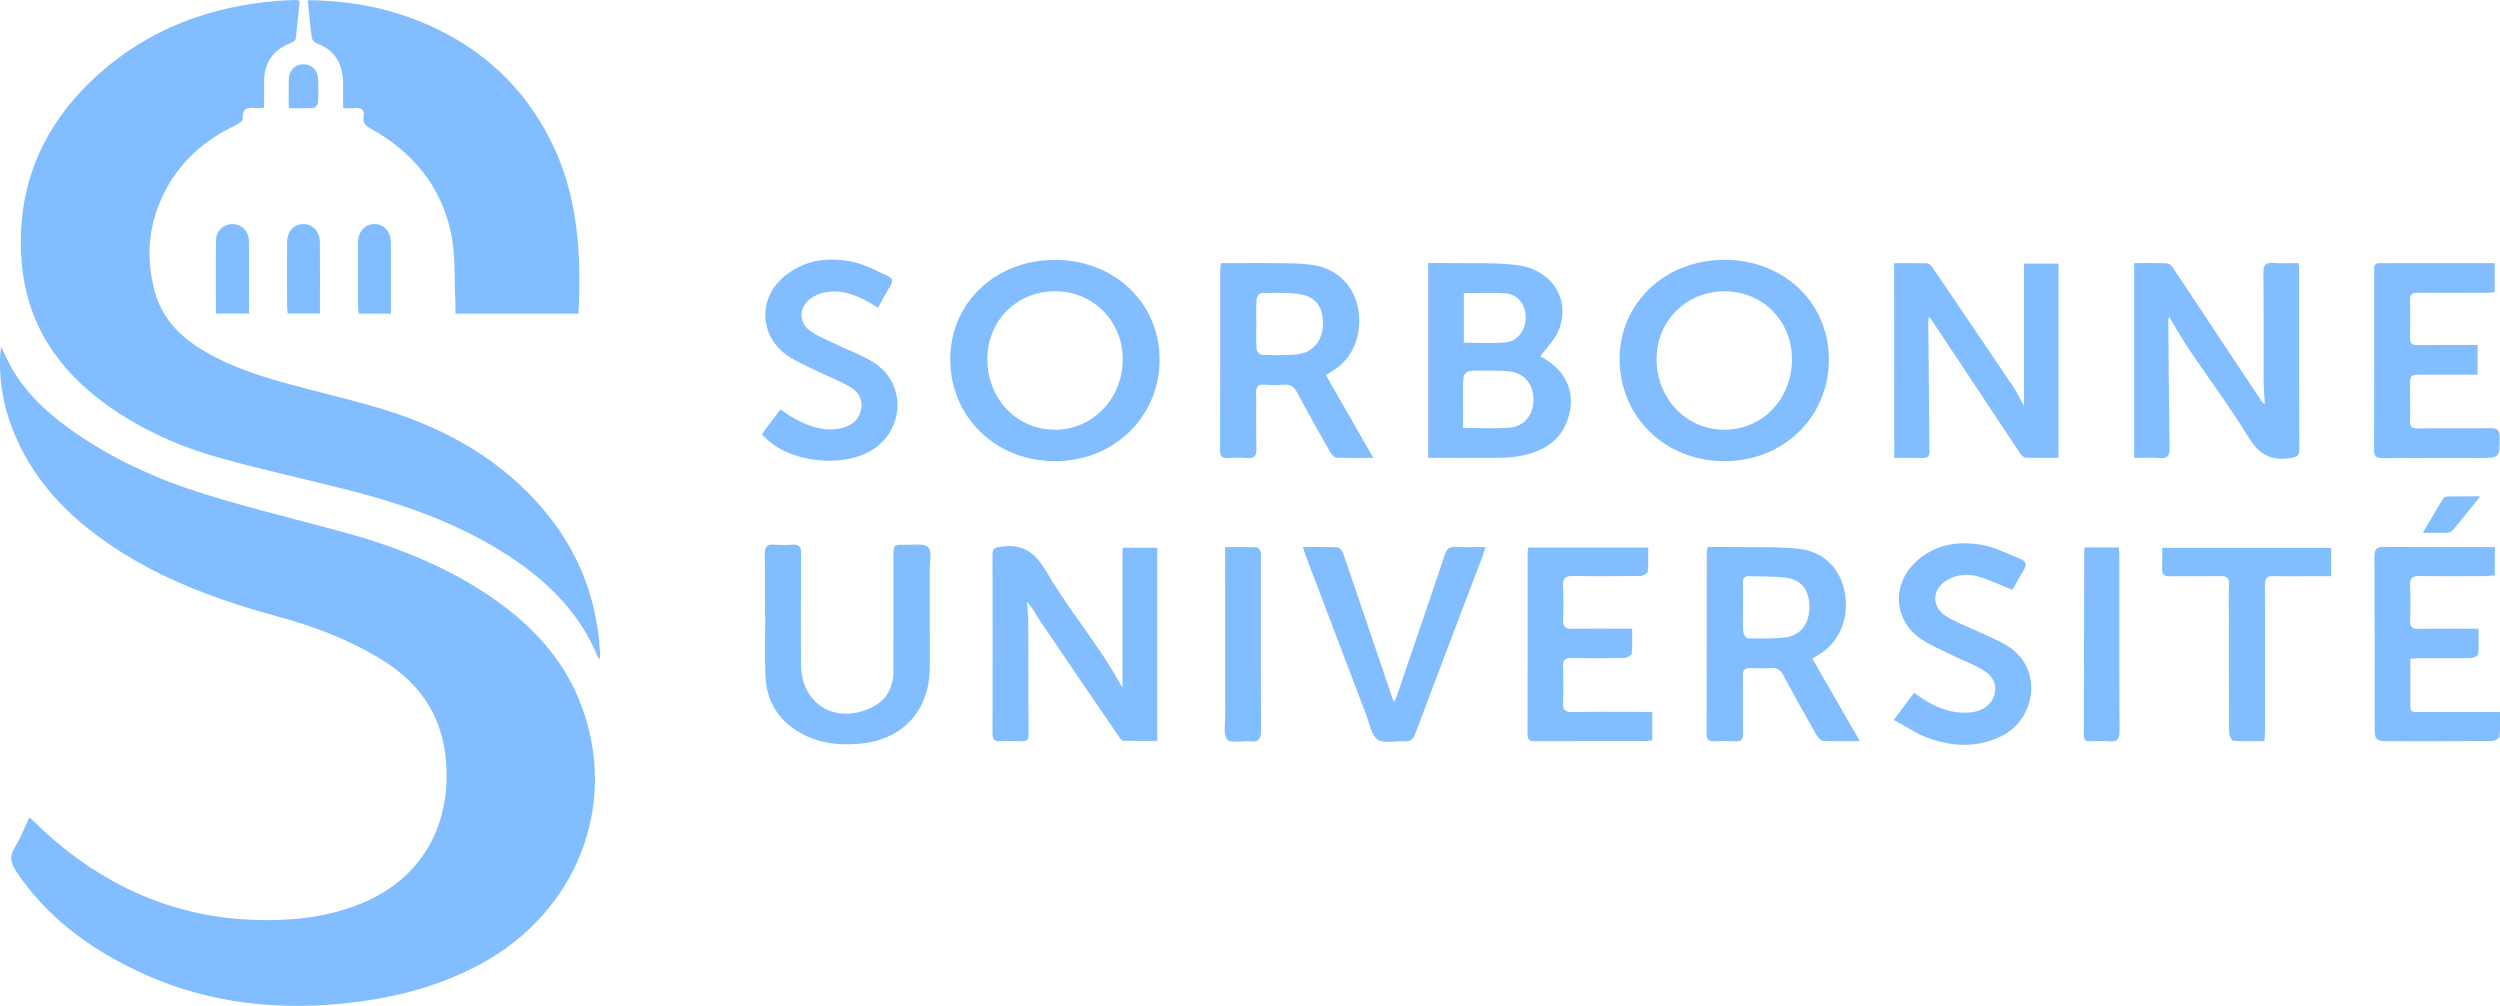
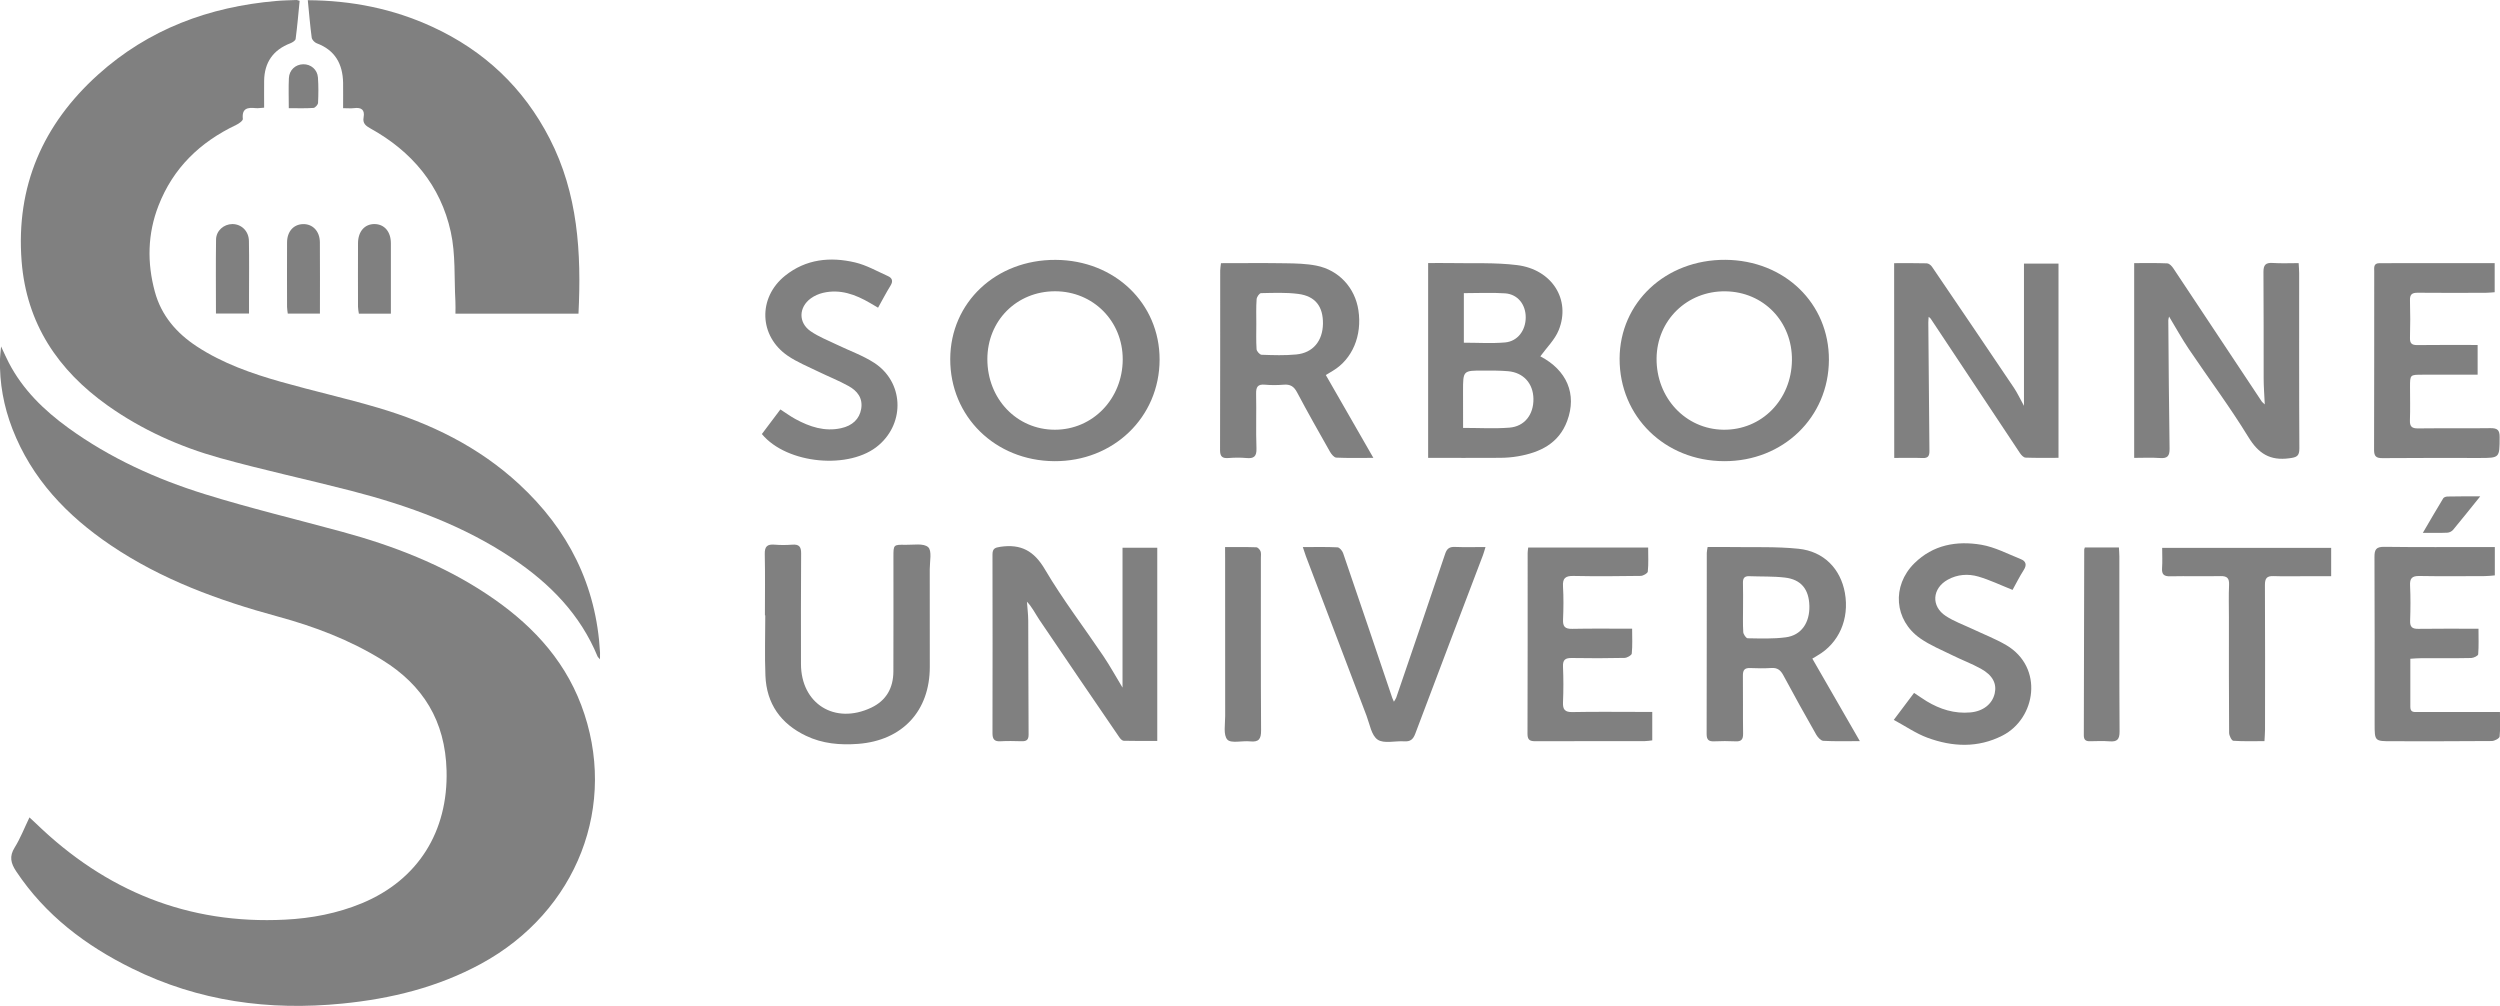
- <svg xmlns="http://www.w3.org/2000/svg" version="1.1" class="logo" x="0px" y="0px" viewBox="0 0 492.93 198.34" style="enable-background:new 0 0 492.93 198.34;" fill="#82beff" xml:space="preserve">
+ <svg xmlns="http://www.w3.org/2000/svg" version="1.1" class="logo" x="0px" y="0px" viewBox="0 0 492.93 198.34" style="enable-background:new 0 0 492.93 198.34;" fill="grey" xml:space="preserve">
  <g>
-     <path fill="#82beff" d="M5.81,161.17c0.56,0.52,0.97,0.89,1.36,1.27c13.68,13.21,29.9,19.86,49.03,18.89c5.22-0.26,10.31-1.23,15.17-3.24       c11.09-4.61,17-14.17,16.68-26.18c-0.26-9.72-4.6-16.81-12.73-21.81c-6.39-3.94-13.32-6.57-20.52-8.53       c-11.65-3.17-22.91-7.26-32.99-14.08c-8.61-5.82-15.55-13.08-19.37-22.95c-1.71-4.43-2.56-9.02-2.44-13.78       c0.02-0.66,0.11-1.32,0.21-2.45c0.63,1.34,1.04,2.28,1.51,3.18c2.77,5.35,6.96,9.41,11.76,12.89c8.19,5.93,17.31,10.07,26.89,13.05       c8.95,2.78,18.09,4.97,27.14,7.44c10.03,2.73,19.65,6.44,28.36,12.2c8.34,5.51,15.12,12.41,18.73,21.95       c7.41,19.61-0.77,40.7-19.75,51.01c-8.54,4.64-17.76,6.9-27.36,7.85c-14.44,1.44-28.34-0.45-41.44-6.92       c-9.17-4.52-17.11-10.52-22.86-19.16c-1.07-1.61-1.39-2.94-0.3-4.69C4,165.33,4.77,163.33,5.81,161.17z" />
-     <path fill="#82beff" d="M118.3,130c-0.27-0.32-0.41-0.42-0.47-0.55c-3.4-8.27-9.36-14.35-16.64-19.25c-9.78-6.58-20.68-10.52-31.99-13.44       c-8.6-2.22-17.29-4.08-25.85-6.46c-7.89-2.2-15.34-5.54-22.08-10.31C11.41,73,5.22,63.78,4.26,51.49       C3.12,36.73,8.46,24.52,19.32,14.73c9.96-8.97,21.9-13.4,35.15-14.54c1.34-0.12,2.68-0.13,4.02-0.19c0.1,0,0.21,0.06,0.59,0.17       c-0.24,2.47-0.46,5-0.79,7.51c-0.04,0.33-0.63,0.69-1.03,0.85c-3.38,1.29-5.14,3.76-5.18,7.43c-0.02,1.72,0,3.44,0,5.27       c-0.68,0.04-1.18,0.14-1.66,0.09c-1.59-0.16-2.76,0.01-2.54,2.12c0.04,0.36-0.79,0.95-1.33,1.2c-7.11,3.38-12.42,8.49-15.3,15.91       c-2.16,5.55-2.27,11.25-0.72,16.96c1.27,4.7,4.26,8.16,8.28,10.8c5.11,3.35,10.81,5.34,16.63,6.99c6.34,1.8,12.78,3.23,19.1,5.1       c10.3,3.04,19.81,7.67,27.78,15.03c9.71,8.96,15.27,19.96,15.99,33.26C118.32,129.05,118.3,129.41,118.3,130z" />
-     <path fill="#82beff" d="M114.06,61.85c-8.05,0-16.02,0-24.26,0c0-0.84,0.04-1.66-0.01-2.47c-0.25-4.56,0.06-9.25-0.91-13.66       c-2.01-9.16-7.67-15.87-15.85-20.4c-0.94-0.52-1.55-1.02-1.34-2.16c0.28-1.52-0.43-2.02-1.87-1.84c-0.64,0.08-1.31,0.01-2.17,0.01       c0-1.8,0.02-3.41,0-5.01c-0.07-3.7-1.58-6.44-5.21-7.79c-0.42-0.16-0.92-0.69-0.98-1.11c-0.32-2.38-0.51-4.77-0.77-7.38       c8.64,0.05,16.82,1.68,24.58,5.26c10.2,4.7,17.95,11.99,23.1,22.01C113.97,38.18,114.65,49.85,114.06,61.85z" />
-     <path fill="#82beff" d="M373.47,51.89c2.2,0,4.31-0.03,6.42,0.03c0.36,0.01,0.83,0.35,1.04,0.67c5.41,7.94,10.79,15.9,16.16,23.87       c0.67,1,1.18,2.11,1.98,3.56c0-9.63,0-18.78,0-28.04c2.27,0,4.48,0,6.81,0c0,12.72,0,25.37,0,38.29c-2.21,0-4.36,0.04-6.51-0.04       c-0.38-0.02-0.84-0.51-1.09-0.89c-5.88-8.83-11.73-17.67-17.6-26.51c-0.06-0.09-0.16-0.14-0.4-0.36c-0.03,0.46-0.07,0.79-0.07,1.13       c0.07,8.44,0.13,16.87,0.22,25.31c0.01,0.96-0.25,1.44-1.32,1.4c-1.83-0.07-3.67-0.02-5.62-0.02       C373.47,77.48,373.47,64.82,373.47,51.89z" />
-     <path fill="#82beff" d="M446.55,79.74c-0.09-1.96-0.22-3.55-0.22-5.14c-0.02-6.99,0.02-13.97-0.04-20.96c-0.01-1.39,0.42-1.88,1.82-1.79       c1.66,0.11,3.32,0.03,5.12,0.03c0.04,0.77,0.1,1.37,0.1,1.97c0.01,11.51-0.03,23.03,0.04,34.54c0.01,1.59-0.55,1.78-1.99,1.97       c-3.78,0.51-6.06-0.91-8.06-4.18c-3.64-5.95-7.84-11.56-11.74-17.35c-1.36-2.02-2.54-4.16-3.9-6.42c-0.07,0.34-0.15,0.53-0.15,0.72       c0.07,8.44,0.12,16.87,0.25,25.31c0.02,1.48-0.42,1.98-1.9,1.87c-1.65-0.12-3.32-0.03-5.08-0.03c0-12.87,0-25.52,0-38.4       c2.22,0,4.38-0.05,6.53,0.05c0.42,0.02,0.92,0.56,1.2,0.99c5.82,8.74,11.62,17.49,17.42,26.24C446,79.25,446.1,79.32,446.55,79.74z       " />
-     <path fill="#82beff" d="M221.33,135.58c0-4.74,0-9.3,0-13.87c0-4.52,0-9.04,0-13.71c2.33,0,4.53,0,6.85,0c0,12.61,0,25.21,0,38.09       c-2.21,0-4.41,0.03-6.62-0.03c-0.3-0.01-0.66-0.39-0.86-0.69c-5.27-7.7-10.53-15.41-15.75-23.14c-0.79-1.17-1.4-2.47-2.47-3.6       c0.09,1.24,0.25,2.49,0.26,3.73c0.04,7.49,0.02,14.98,0.07,22.47c0.01,1.07-0.43,1.35-1.4,1.32c-1.4-0.04-2.8-0.07-4.19,0.01       c-1.2,0.06-1.53-0.47-1.53-1.59c0.02-11.74,0.03-23.48,0-35.22c0-1.18,0.47-1.38,1.57-1.54c4.02-0.58,6.6,0.77,8.76,4.44       c3.48,5.91,7.68,11.39,11.52,17.09C218.87,131.32,220.02,133.41,221.33,135.58z" />
-     <path fill="#82beff" d="M360.61,70.97c-0.05,11.32-9.03,20-20.65,19.96c-11.7-0.03-20.65-8.8-20.62-20.2c0.03-11.1,9.09-19.57,20.86-19.5       C351.86,51.31,360.66,59.82,360.61,70.97z M353.32,71.05c0.1-7.62-5.59-13.52-13.13-13.61c-7.55-0.09-13.49,5.71-13.56,13.22       c-0.07,7.79,5.72,13.97,13.17,14.07C347.32,84.83,353.22,78.86,353.32,71.05z" />
-     <path fill="#82beff" d="M187.36,70.79c0.03-11.16,9.02-19.61,20.78-19.55c11.65,0.06,20.52,8.57,20.5,19.67c-0.02,11.36-9.11,20.11-20.79,20.02       C196.21,90.84,187.33,82.12,187.36,70.79z M194.68,70.82c0,7.83,5.8,13.9,13.29,13.91c7.48,0.01,13.37-6.08,13.4-13.85       c0.02-7.55-5.81-13.44-13.34-13.45C200.46,57.43,194.68,63.23,194.68,70.82z" />
-     <path fill="#82beff" d="M303.71,70.26c5.21,2.72,7.27,7.43,5.29,12.75c-1.66,4.45-5.36,6.21-9.7,6.96c-1.15,0.2-2.33,0.29-3.5,0.3       c-4.69,0.03-9.37,0.01-14.21,0.01c0-12.81,0-25.5,0-38.41c1.45,0,2.88-0.03,4.32,0c4.41,0.09,8.86-0.14,13.21,0.4       c6.9,0.85,10.65,6.83,8.21,12.83C306.57,66.98,304.98,68.51,303.71,70.26z M288.48,84.37c3.24,0,6.2,0.18,9.13-0.05       c3-0.23,4.79-2.59,4.74-5.68c-0.04-3.04-1.97-5.19-5.01-5.45c-1.61-0.14-3.23-0.12-4.85-0.12c-4.02-0.02-4.02-0.01-4.02,4.06       C288.48,79.51,288.48,81.89,288.48,84.37z M288.63,57.8c0,3.29,0,6.49,0,9.77c2.8,0,5.48,0.18,8.13-0.05       c2.48-0.22,4.07-2.38,4.07-4.95c0-2.53-1.57-4.55-4.05-4.73C294.12,57.66,291.45,57.8,288.63,57.8z" />
-     <path fill="#82beff" d="M261.41,73.94c3.1,5.4,6.15,10.7,9.38,16.34c-2.67,0-5,0.06-7.31-0.05c-0.44-0.02-0.96-0.67-1.24-1.15       c-2.2-3.89-4.41-7.78-6.5-11.73c-0.62-1.17-1.35-1.61-2.63-1.5c-1.22,0.1-2.47,0.11-3.69,0c-1.46-0.14-1.78,0.48-1.75,1.82       c0.08,3.58-0.06,7.16,0.07,10.73c0.06,1.62-0.52,2.05-2,1.91c-1.16-0.11-2.35-0.09-3.52,0c-1.21,0.09-1.67-0.28-1.66-1.58       c0.04-11.8,0.02-23.59,0.03-35.39c0-0.43,0.09-0.87,0.15-1.45c4.32,0,8.56-0.05,12.79,0.02c2.01,0.03,4.05,0.08,6,0.46       c4.46,0.88,7.64,4.36,8.31,8.8c0.76,5.01-1.19,9.63-5.04,11.94C262.34,73.4,261.87,73.67,261.41,73.94z M247.71,63.85       c0,1.67-0.06,3.35,0.05,5.01c0.03,0.4,0.63,1.08,0.99,1.09c2.28,0.08,4.58,0.16,6.85-0.06c3.29-0.32,5.2-2.67,5.25-6.06       c0.04-3.4-1.49-5.44-4.88-5.88c-2.41-0.31-4.89-0.2-7.34-0.15c-0.31,0.01-0.84,0.76-0.86,1.2       C247.65,60.61,247.71,62.23,247.71,63.85z" />
-     <path fill="#82beff" d="M366.71,146.13c-2.66,0-4.94,0.07-7.21-0.06c-0.49-0.03-1.08-0.69-1.38-1.2c-2.21-3.89-4.39-7.79-6.5-11.73       c-0.54-1.01-1.17-1.51-2.35-1.43c-1.39,0.09-2.8,0.07-4.19,0.01c-1.1-0.04-1.44,0.41-1.43,1.49c0.05,3.8-0.02,7.6,0.04,11.41       c0.02,1.16-0.33,1.62-1.51,1.55c-1.39-0.07-2.8-0.06-4.19,0c-1.04,0.04-1.49-0.27-1.49-1.42c0.03-11.91,0.02-23.82,0.03-35.73       c0-0.32,0.09-0.64,0.16-1.16c1.54,0,3.04-0.02,4.53,0c4.47,0.08,8.96-0.12,13.39,0.34c5,0.51,8.3,3.96,9.15,8.69       c0.92,5.16-1.17,9.93-5.42,12.37c-0.33,0.19-0.65,0.39-1,0.6C360.42,135.2,363.45,140.46,366.71,146.13z M343.68,119.6       c0,1.68-0.06,3.36,0.04,5.03c0.03,0.44,0.56,1.21,0.87,1.22c2.51,0.04,5.04,0.14,7.52-0.19c3.05-0.4,4.73-2.86,4.65-6.19       c-0.08-3.28-1.63-5.22-4.83-5.59c-2.32-0.27-4.68-0.18-7.02-0.27c-0.95-0.04-1.27,0.39-1.25,1.31       C343.71,116.47,343.68,118.03,343.68,119.6z" />
-     <path fill="#82beff" d="M150.82,121.33c0-4.02,0.06-8.05-0.03-12.07c-0.04-1.51,0.49-1.99,1.93-1.87c1.17,0.1,2.35,0.09,3.52,0       c1.31-0.09,1.73,0.4,1.72,1.72c-0.06,7.26-0.03,14.53-0.03,21.79c0,7.87,6.67,12.04,13.86,8.63c2.99-1.42,4.35-3.92,4.36-7.15       c0.03-7.54,0.01-15.09,0.01-22.63c0-2.34,0-2.38,2.39-2.33c1.54,0.03,3.57-0.35,4.46,0.47c0.78,0.71,0.31,2.83,0.31,4.32       c0.02,6.43,0.01,12.85,0.01,19.28c0,8.7-5.4,14.51-14.12,15.18c-3.56,0.27-7.05-0.03-10.31-1.6c-4.97-2.38-7.76-6.32-7.98-11.84       c-0.16-3.96-0.03-7.93-0.03-11.9C150.86,121.33,150.84,121.33,150.82,121.33z" />
-     <path fill="#82beff" d="M491.88,51.88c0,1.98,0,3.75,0,5.74c-0.58,0.04-1.17,0.11-1.75,0.11c-4.47,0.01-8.94,0.04-13.41-0.01       c-1.15-0.01-1.58,0.33-1.54,1.52c0.07,2.46,0.07,4.92,0,7.38c-0.03,1.12,0.39,1.43,1.46,1.42c3.91-0.05,7.82-0.02,11.88-0.02       c0,1.94,0,3.79,0,5.86c-3.65,0-7.26,0-10.88,0c-2.45,0-2.45,0-2.45,2.42c0,2.18,0.06,4.36-0.02,6.54       c-0.05,1.24,0.36,1.65,1.61,1.63c4.75-0.06,9.5,0.02,14.25-0.05c1.37-0.02,1.84,0.36,1.83,1.77c-0.02,4.11,0.04,4.11-4,4.11       c-6.37,0-12.74-0.03-19.11,0.03c-1.24,0.01-1.65-0.36-1.65-1.61c0.04-11.74,0.02-23.47,0.03-35.21c0-0.74-0.19-1.63,1.08-1.62       C476.7,51.89,484.19,51.88,491.88,51.88z" />
-     <path fill="#82beff" d="M301.32,107.96c7.88,0,15.66,0,23.65,0c0,1.65,0.09,3.21-0.07,4.74c-0.03,0.34-0.91,0.84-1.4,0.85       c-4.41,0.07-8.83,0.1-13.24,0.01c-1.6-0.03-2.18,0.43-2.08,2.07c0.13,2.17,0.1,4.36,0.01,6.53c-0.06,1.37,0.37,1.86,1.79,1.83       c3.85-0.08,7.7-0.03,11.83-0.03c0,1.71,0.09,3.32-0.07,4.9c-0.03,0.34-0.92,0.85-1.42,0.86c-3.46,0.08-6.93,0.08-10.39,0.02       c-1.26-0.02-1.81,0.32-1.75,1.69c0.1,2.34,0.1,4.7,0,7.04c-0.06,1.45,0.38,1.96,1.88,1.93c4.52-0.09,9.05-0.03,13.58-0.03       c0.67,0,1.33,0,2.14,0c0,1.88,0,3.64,0,5.61c-0.46,0.05-0.99,0.15-1.51,0.15c-7.15,0.01-14.3-0.01-21.46,0.02       c-1.04,0-1.63-0.14-1.63-1.43c0.04-11.9,0.03-23.8,0.03-35.7C301.21,108.7,301.27,108.38,301.32,107.96z" />
-     <path fill="#82beff" d="M491.91,107.86c0,1.96,0,3.67,0,5.59c-0.65,0.05-1.29,0.14-1.94,0.14c-4.3,0.01-8.61,0.06-12.91-0.02       c-1.5-0.03-1.94,0.47-1.86,1.92c0.11,2.29,0.09,4.58,0.01,6.87c-0.05,1.25,0.38,1.65,1.63,1.63c3.85-0.06,7.71-0.02,11.85-0.02       c0,1.75,0.07,3.4-0.06,5.04c-0.02,0.29-0.89,0.72-1.37,0.73c-3.3,0.07-6.6,0.03-9.89,0.04c-0.66,0-1.31,0.06-2.12,0.11       c0,3.28,0,6.4,0,9.52c0,1.16,0.87,0.97,1.56,0.97c4.7,0.01,9.39,0.01,14.09,0.01c0.6,0,1.2,0,2.02,0c0,1.75,0.1,3.31-0.07,4.84       c-0.04,0.36-1,0.88-1.55,0.88c-6.54,0.06-13.08,0.04-19.62,0.04c-3.47,0-3.47,0-3.47-3.45c0-10.96,0.02-21.91-0.03-32.87       c-0.01-1.46,0.31-2.03,1.93-2.01c6.71,0.09,13.42,0.04,20.12,0.04C490.71,107.86,491.21,107.86,491.91,107.86z" />
-     <path fill="#82beff" d="M396.82,116.31c-2.41-0.96-4.52-1.98-6.75-2.63c-2.01-0.58-4.12-0.44-6.03,0.62c-3.08,1.71-3.33,5.24-0.38,7.16       c1.62,1.06,3.49,1.73,5.26,2.56c2.22,1.05,4.53,1.94,6.64,3.17c7.49,4.41,5.85,14.49-0.72,17.84c-4.85,2.48-9.86,2.25-14.8,0.43       c-2.25-0.83-4.29-2.25-6.64-3.52c1.51-2.01,2.73-3.64,4-5.32c0.91,0.6,1.68,1.15,2.48,1.64c2.65,1.6,5.48,2.49,8.62,2.21       c2.51-0.22,4.32-1.64,4.8-3.74c0.44-1.92-0.38-3.58-2.71-4.87c-1.8-1-3.75-1.72-5.6-2.64c-2.15-1.06-4.41-1.98-6.36-3.34       c-5.17-3.6-5.66-10.37-1.18-14.81c3.7-3.66,8.36-4.48,13.21-3.66c2.68,0.46,5.22,1.81,7.79,2.84c1,0.4,1.23,1.12,0.58,2.13       C398.19,113.7,397.49,115.1,396.82,116.31z" />
-     <path fill="#82beff" d="M150.22,85.58c1.18-1.56,2.38-3.16,3.65-4.85c1.03,0.66,1.96,1.35,2.97,1.9c2.8,1.52,5.74,2.51,8.99,1.8       c2.26-0.49,3.63-1.83,3.97-3.79c0.37-2.16-0.78-3.58-2.48-4.52c-1.94-1.08-4.03-1.9-6.04-2.88c-2-0.98-4.1-1.83-5.93-3.07       c-5.71-3.88-5.96-11.47-0.55-15.81c4.11-3.29,8.9-3.77,13.82-2.61c2.23,0.53,4.32,1.73,6.44,2.68c0.84,0.37,1.09,0.98,0.53,1.88       c-0.85,1.37-1.59,2.81-2.46,4.36c-0.58-0.34-1.09-0.65-1.6-0.94c-2.87-1.67-5.87-2.78-9.25-1.99c-0.85,0.2-1.71,0.58-2.41,1.09       c-2.4,1.75-2.49,4.78-0.05,6.47c1.58,1.1,3.44,1.81,5.19,2.66c2.45,1.19,5.09,2.11,7.36,3.58c5.77,3.75,6.13,11.71,0.92,16.21       C167.65,92.68,155.16,91.55,150.22,85.58z" />
-     <path fill="#82beff" d="M256.88,107.87c2.41,0,4.63-0.06,6.84,0.05c0.4,0.02,0.95,0.68,1.11,1.16c3.26,9.5,6.47,19.02,9.69,28.54       c0.07,0.2,0.17,0.39,0.32,0.74c0.2-0.35,0.37-0.57,0.46-0.81c3.23-9.45,6.47-18.9,9.65-28.37c0.35-1.03,0.86-1.38,1.92-1.34       c1.94,0.08,3.9,0.02,6.03,0.02c-0.2,0.64-0.32,1.12-0.49,1.57c-4.46,11.74-8.94,23.48-13.36,35.24c-0.43,1.14-0.99,1.58-2.18,1.5       c-1.78-0.12-3.98,0.51-5.23-0.33c-1.24-0.83-1.57-3.06-2.2-4.72c-4-10.48-7.98-20.98-11.96-31.47       C257.29,109.13,257.13,108.61,256.88,107.87z" />
-     <path fill="#82beff" d="M446.49,146.13c-2.14,0-4.15,0.07-6.14-0.07c-0.33-0.02-0.83-1.02-0.83-1.56c-0.06-7.6-0.04-15.2-0.04-22.8       c0-2.12-0.07-4.25,0.03-6.37c0.06-1.32-0.38-1.77-1.7-1.74c-3.3,0.07-6.6-0.03-9.89,0.04c-1.25,0.03-1.71-0.37-1.62-1.63       c0.09-1.27,0.02-2.56,0.02-3.98c11.15,0,22.18,0,33.32,0c0,1.78,0,3.53,0,5.59c-1.69,0-3.34,0-4.99,0c-2.12,0-4.25,0.06-6.37-0.02       c-1.32-0.05-1.7,0.44-1.7,1.74c0.05,9.5,0.03,19,0.02,28.51C446.6,144.53,446.53,145.24,446.49,146.13z" />
-     <path fill="#82beff" d="M411.07,107.95c2.21,0,4.37,0,6.72,0c0.03,0.6,0.09,1.19,0.09,1.78c0.01,11.5-0.03,23,0.04,34.5       c0.01,1.58-0.49,2.06-1.98,1.94c-1.28-0.1-2.57-0.04-3.85-0.02c-0.82,0.02-1.22-0.26-1.22-1.15c0.04-12.22,0.06-24.45,0.08-36.67       C410.96,108.27,410.99,108.22,411.07,107.95z" />
-     <path fill="#82beff" d="M241.55,107.87c2.18,0,4.17-0.03,6.16,0.04c0.3,0.01,0.7,0.45,0.83,0.78c0.15,0.39,0.07,0.88,0.07,1.33       c0,11.33-0.03,22.66,0.04,34c0.01,1.68-0.44,2.34-2.16,2.16c-1.54-0.17-3.76,0.45-4.49-0.35c-0.83-0.92-0.43-3.03-0.43-4.62       c-0.02-10.38-0.01-20.77-0.01-31.15C241.55,109.39,241.55,108.73,241.55,107.87z" />
-     <path fill="#82beff" d="M42.58,61.82c0-5-0.05-9.8,0.02-14.6c0.03-1.74,1.52-3.02,3.2-3.04c1.79-0.01,3.25,1.37,3.28,3.33       c0.07,3.63,0.02,7.27,0.02,10.9c0,1.1,0,2.2,0,3.41C46.88,61.82,44.84,61.82,42.58,61.82z" />
-     <path fill="#82beff" d="M63.08,61.83c-2.25,0-4.24,0-6.34,0c-0.05-0.46-0.14-0.89-0.14-1.31c-0.01-4.24-0.02-8.48,0-12.72       c0.01-2.14,1.26-3.55,3.12-3.61c1.91-0.07,3.33,1.38,3.35,3.57C63.11,52.38,63.08,57.01,63.08,61.83z" />
-     <path fill="#82beff" d="M77.07,61.84c-2.23,0-4.22,0-6.31,0c-0.07-0.49-0.17-0.91-0.17-1.34c-0.01-4.18-0.02-8.37,0-12.55       c0.01-2.34,1.35-3.82,3.32-3.77c1.9,0.05,3.15,1.51,3.16,3.76C77.08,52.51,77.07,57.08,77.07,61.84z" />
-     <path fill="#82beff" d="M489.03,97.87c-1.97,2.44-3.63,4.53-5.34,6.59c-0.25,0.3-0.73,0.55-1.11,0.57c-1.49,0.07-2.99,0.03-4.86,0.03       c1.43-2.45,2.7-4.64,4.02-6.81c0.13-0.22,0.57-0.35,0.87-0.35C484.61,97.85,486.61,97.87,489.03,97.87z" />
-     <path fill="#82beff" d="M56.94,21.33c0-2.16-0.07-4.04,0.02-5.92c0.07-1.6,1.3-2.71,2.82-2.74c1.51-0.03,2.8,1.04,2.91,2.62       c0.12,1.66,0.1,3.34,0.02,5c-0.02,0.36-0.57,0.97-0.91,0.99C60.26,21.39,58.71,21.33,56.94,21.33z" />
+     <path fill="grey" d="M5.81,161.17c0.56,0.52,0.97,0.89,1.36,1.27c13.68,13.21,29.9,19.86,49.03,18.89c5.22-0.26,10.31-1.23,15.17-3.24       c11.09-4.61,17-14.17,16.68-26.18c-0.26-9.72-4.6-16.81-12.73-21.81c-6.39-3.94-13.32-6.57-20.52-8.53       c-11.65-3.17-22.91-7.26-32.99-14.08c-8.61-5.82-15.55-13.08-19.37-22.95c-1.71-4.43-2.56-9.02-2.44-13.78       c0.02-0.66,0.11-1.32,0.21-2.45c0.63,1.34,1.04,2.28,1.51,3.18c2.77,5.35,6.96,9.41,11.76,12.89c8.19,5.93,17.31,10.07,26.89,13.05       c8.95,2.78,18.09,4.97,27.14,7.44c10.03,2.73,19.65,6.44,28.36,12.2c8.34,5.51,15.12,12.41,18.73,21.95       c7.41,19.61-0.77,40.7-19.75,51.01c-8.54,4.64-17.76,6.9-27.36,7.85c-14.44,1.44-28.34-0.45-41.44-6.92       c-9.17-4.52-17.11-10.52-22.86-19.16c-1.07-1.61-1.39-2.94-0.3-4.69C4,165.33,4.77,163.33,5.81,161.17z" />
+     <path fill="grey" d="M118.3,130c-0.27-0.32-0.41-0.42-0.47-0.55c-3.4-8.27-9.36-14.35-16.64-19.25c-9.78-6.58-20.68-10.52-31.99-13.44       c-8.6-2.22-17.29-4.08-25.85-6.46c-7.89-2.2-15.34-5.54-22.08-10.31C11.41,73,5.22,63.78,4.26,51.49       C3.12,36.73,8.46,24.52,19.32,14.73c9.96-8.97,21.9-13.4,35.15-14.54c1.34-0.12,2.68-0.13,4.02-0.19c0.1,0,0.21,0.06,0.59,0.17       c-0.24,2.47-0.46,5-0.79,7.51c-0.04,0.33-0.63,0.69-1.03,0.85c-3.38,1.29-5.14,3.76-5.18,7.43c-0.02,1.72,0,3.44,0,5.27       c-0.68,0.04-1.18,0.14-1.66,0.09c-1.59-0.16-2.76,0.01-2.54,2.12c0.04,0.36-0.79,0.95-1.33,1.2c-7.11,3.38-12.42,8.49-15.3,15.91       c-2.16,5.55-2.27,11.25-0.72,16.96c1.27,4.7,4.26,8.16,8.28,10.8c5.11,3.35,10.81,5.34,16.63,6.99c6.34,1.8,12.78,3.23,19.1,5.1       c10.3,3.04,19.81,7.67,27.78,15.03c9.71,8.96,15.27,19.96,15.99,33.26C118.32,129.05,118.3,129.41,118.3,130z" />
+     <path fill="grey" d="M114.06,61.85c-8.05,0-16.02,0-24.26,0c0-0.84,0.04-1.66-0.01-2.47c-0.25-4.56,0.06-9.25-0.91-13.66       c-2.01-9.16-7.67-15.87-15.85-20.4c-0.94-0.52-1.55-1.02-1.34-2.16c0.28-1.52-0.43-2.02-1.87-1.84c-0.64,0.08-1.31,0.01-2.17,0.01       c0-1.8,0.02-3.41,0-5.01c-0.07-3.7-1.58-6.44-5.21-7.79c-0.42-0.16-0.92-0.69-0.98-1.11c-0.32-2.38-0.51-4.77-0.77-7.38       c8.64,0.05,16.82,1.68,24.58,5.26c10.2,4.7,17.95,11.99,23.1,22.01C113.97,38.18,114.65,49.85,114.06,61.85z" />
+     <path fill="grey" d="M373.47,51.89c2.2,0,4.31-0.03,6.42,0.03c0.36,0.01,0.83,0.35,1.04,0.67c5.41,7.94,10.79,15.9,16.16,23.87       c0.67,1,1.18,2.11,1.98,3.56c0-9.63,0-18.78,0-28.04c2.27,0,4.48,0,6.81,0c0,12.72,0,25.37,0,38.29c-2.21,0-4.36,0.04-6.51-0.04       c-0.38-0.02-0.84-0.51-1.09-0.89c-5.88-8.83-11.73-17.67-17.6-26.51c-0.06-0.09-0.16-0.14-0.4-0.36c-0.03,0.46-0.07,0.79-0.07,1.13       c0.07,8.44,0.13,16.87,0.22,25.31c0.01,0.96-0.25,1.44-1.32,1.4c-1.83-0.07-3.67-0.02-5.62-0.02       C373.47,77.48,373.47,64.82,373.47,51.89z" />
+     <path fill="grey" d="M446.55,79.74c-0.09-1.96-0.22-3.55-0.22-5.14c-0.02-6.99,0.02-13.97-0.04-20.96c-0.01-1.39,0.42-1.88,1.82-1.79       c1.66,0.11,3.32,0.03,5.12,0.03c0.04,0.77,0.1,1.37,0.1,1.97c0.01,11.51-0.03,23.03,0.04,34.54c0.01,1.59-0.55,1.78-1.99,1.97       c-3.78,0.51-6.06-0.91-8.06-4.18c-3.64-5.95-7.84-11.56-11.74-17.35c-1.36-2.02-2.54-4.16-3.9-6.42c-0.07,0.34-0.15,0.53-0.15,0.72       c0.07,8.44,0.12,16.87,0.25,25.31c0.02,1.48-0.42,1.98-1.9,1.87c-1.65-0.12-3.32-0.03-5.08-0.03c0-12.87,0-25.52,0-38.4       c2.22,0,4.38-0.05,6.53,0.05c0.42,0.02,0.92,0.56,1.2,0.99c5.82,8.74,11.62,17.49,17.42,26.24C446,79.25,446.1,79.32,446.55,79.74z       " />
+     <path fill="grey" d="M221.33,135.58c0-4.74,0-9.3,0-13.87c0-4.52,0-9.04,0-13.71c2.33,0,4.53,0,6.85,0c0,12.61,0,25.21,0,38.09       c-2.21,0-4.41,0.03-6.62-0.03c-0.3-0.01-0.66-0.39-0.86-0.69c-5.27-7.7-10.53-15.41-15.75-23.14c-0.79-1.17-1.4-2.47-2.47-3.6       c0.09,1.24,0.25,2.49,0.26,3.73c0.04,7.49,0.02,14.98,0.07,22.47c0.01,1.07-0.43,1.35-1.4,1.32c-1.4-0.04-2.8-0.07-4.19,0.01       c-1.2,0.06-1.53-0.47-1.53-1.59c0.02-11.74,0.03-23.48,0-35.22c0-1.18,0.47-1.38,1.57-1.54c4.02-0.58,6.6,0.77,8.76,4.44       c3.48,5.91,7.68,11.39,11.52,17.09C218.87,131.32,220.02,133.41,221.33,135.58z" />
+     <path fill="grey" d="M360.61,70.97c-0.05,11.32-9.03,20-20.65,19.96c-11.7-0.03-20.65-8.8-20.62-20.2c0.03-11.1,9.09-19.57,20.86-19.5       C351.86,51.31,360.66,59.82,360.61,70.97z M353.32,71.05c0.1-7.62-5.59-13.52-13.13-13.61c-7.55-0.09-13.49,5.71-13.56,13.22       c-0.07,7.79,5.72,13.97,13.17,14.07C347.32,84.83,353.22,78.86,353.32,71.05z" />
+     <path fill="grey" d="M187.36,70.79c0.03-11.16,9.02-19.61,20.78-19.55c11.65,0.06,20.52,8.57,20.5,19.67c-0.02,11.36-9.11,20.11-20.79,20.02       C196.21,90.84,187.33,82.12,187.36,70.79z M194.68,70.82c0,7.83,5.8,13.9,13.29,13.91c7.48,0.01,13.37-6.08,13.4-13.85       c0.02-7.55-5.81-13.44-13.34-13.45C200.46,57.43,194.68,63.23,194.68,70.82z" />
+     <path fill="grey" d="M303.71,70.26c5.21,2.72,7.27,7.43,5.29,12.75c-1.66,4.45-5.36,6.21-9.7,6.96c-1.15,0.2-2.33,0.29-3.5,0.3       c-4.69,0.03-9.37,0.01-14.21,0.01c0-12.81,0-25.5,0-38.41c1.45,0,2.88-0.03,4.32,0c4.41,0.09,8.86-0.14,13.21,0.4       c6.9,0.85,10.65,6.83,8.21,12.83C306.57,66.98,304.98,68.51,303.71,70.26z M288.48,84.37c3.24,0,6.2,0.18,9.13-0.05       c3-0.23,4.79-2.59,4.74-5.68c-0.04-3.04-1.97-5.19-5.01-5.45c-1.61-0.14-3.23-0.12-4.85-0.12c-4.02-0.02-4.02-0.01-4.02,4.06       C288.48,79.51,288.48,81.89,288.48,84.37z M288.63,57.8c0,3.29,0,6.49,0,9.77c2.8,0,5.48,0.18,8.13-0.05       c2.48-0.22,4.07-2.38,4.07-4.95c0-2.53-1.57-4.55-4.05-4.73C294.12,57.66,291.45,57.8,288.63,57.8z" />
+     <path fill="grey" d="M261.41,73.94c3.1,5.4,6.15,10.7,9.38,16.34c-2.67,0-5,0.06-7.31-0.05c-0.44-0.02-0.96-0.67-1.24-1.15       c-2.2-3.89-4.41-7.78-6.5-11.73c-0.62-1.17-1.35-1.61-2.63-1.5c-1.22,0.1-2.47,0.11-3.69,0c-1.46-0.14-1.78,0.48-1.75,1.82       c0.08,3.58-0.06,7.16,0.07,10.73c0.06,1.62-0.52,2.05-2,1.91c-1.16-0.11-2.35-0.09-3.52,0c-1.21,0.09-1.67-0.28-1.66-1.58       c0.04-11.8,0.02-23.59,0.03-35.39c0-0.43,0.09-0.87,0.15-1.45c4.32,0,8.56-0.05,12.79,0.02c2.01,0.03,4.05,0.08,6,0.46       c4.46,0.88,7.64,4.36,8.31,8.8c0.76,5.01-1.19,9.63-5.04,11.94C262.34,73.4,261.87,73.67,261.41,73.94z M247.71,63.85       c0,1.67-0.06,3.35,0.05,5.01c0.03,0.4,0.63,1.08,0.99,1.09c2.28,0.08,4.58,0.16,6.85-0.06c3.29-0.32,5.2-2.67,5.25-6.06       c0.04-3.4-1.49-5.44-4.88-5.88c-2.41-0.31-4.89-0.2-7.34-0.15c-0.31,0.01-0.84,0.76-0.86,1.2       C247.65,60.61,247.71,62.23,247.71,63.85z" />
+     <path fill="grey" d="M366.71,146.13c-2.66,0-4.94,0.07-7.21-0.06c-0.49-0.03-1.08-0.69-1.38-1.2c-2.21-3.89-4.39-7.79-6.5-11.73       c-0.54-1.01-1.17-1.51-2.35-1.43c-1.39,0.09-2.8,0.07-4.19,0.01c-1.1-0.04-1.44,0.41-1.43,1.49c0.05,3.8-0.02,7.6,0.04,11.41       c0.02,1.16-0.33,1.62-1.51,1.55c-1.39-0.07-2.8-0.06-4.19,0c-1.04,0.04-1.49-0.27-1.49-1.42c0.03-11.91,0.02-23.82,0.03-35.73       c0-0.32,0.09-0.64,0.16-1.16c1.54,0,3.04-0.02,4.53,0c4.47,0.08,8.96-0.12,13.39,0.34c5,0.51,8.3,3.96,9.15,8.69       c0.92,5.16-1.17,9.93-5.42,12.37c-0.33,0.19-0.65,0.39-1,0.6C360.42,135.2,363.45,140.46,366.71,146.13z M343.68,119.6       c0,1.68-0.06,3.36,0.04,5.03c0.03,0.44,0.56,1.21,0.87,1.22c2.51,0.04,5.04,0.14,7.52-0.19c3.05-0.4,4.73-2.86,4.65-6.19       c-0.08-3.28-1.63-5.22-4.83-5.59c-2.32-0.27-4.68-0.18-7.02-0.27c-0.95-0.04-1.27,0.39-1.25,1.31       C343.71,116.47,343.68,118.03,343.68,119.6z" />
+     <path fill="grey" d="M150.82,121.33c0-4.02,0.06-8.05-0.03-12.07c-0.04-1.51,0.49-1.99,1.93-1.87c1.17,0.1,2.35,0.09,3.52,0       c1.31-0.09,1.73,0.4,1.72,1.72c-0.06,7.26-0.03,14.53-0.03,21.79c0,7.87,6.67,12.04,13.86,8.63c2.99-1.42,4.35-3.92,4.36-7.15       c0.03-7.54,0.01-15.09,0.01-22.63c0-2.34,0-2.38,2.39-2.33c1.54,0.03,3.57-0.35,4.46,0.47c0.78,0.71,0.31,2.83,0.31,4.32       c0.02,6.43,0.01,12.85,0.01,19.28c0,8.7-5.4,14.51-14.12,15.18c-3.56,0.27-7.05-0.03-10.31-1.6c-4.97-2.38-7.76-6.32-7.98-11.84       c-0.16-3.96-0.03-7.93-0.03-11.9C150.86,121.33,150.84,121.33,150.82,121.33z" />
+     <path fill="grey" d="M491.88,51.88c0,1.98,0,3.75,0,5.74c-0.58,0.04-1.17,0.11-1.75,0.11c-4.47,0.01-8.94,0.04-13.41-0.01       c-1.15-0.01-1.58,0.33-1.54,1.52c0.07,2.46,0.07,4.92,0,7.38c-0.03,1.12,0.39,1.43,1.46,1.42c3.91-0.05,7.82-0.02,11.88-0.02       c0,1.94,0,3.79,0,5.86c-3.65,0-7.26,0-10.88,0c-2.45,0-2.45,0-2.45,2.42c0,2.18,0.06,4.36-0.02,6.54       c-0.05,1.24,0.36,1.65,1.61,1.63c4.75-0.06,9.5,0.02,14.25-0.05c1.37-0.02,1.84,0.36,1.83,1.77c-0.02,4.11,0.04,4.11-4,4.11       c-6.37,0-12.74-0.03-19.11,0.03c-1.24,0.01-1.65-0.36-1.65-1.61c0.04-11.74,0.02-23.47,0.03-35.21c0-0.74-0.19-1.63,1.08-1.62       C476.7,51.89,484.19,51.88,491.88,51.88z" />
+     <path fill="grey" d="M301.32,107.96c7.88,0,15.66,0,23.65,0c0,1.65,0.09,3.21-0.07,4.74c-0.03,0.34-0.91,0.84-1.4,0.85       c-4.41,0.07-8.83,0.1-13.24,0.01c-1.6-0.03-2.18,0.43-2.08,2.07c0.13,2.17,0.1,4.36,0.01,6.53c-0.06,1.37,0.37,1.86,1.79,1.83       c3.85-0.08,7.7-0.03,11.83-0.03c0,1.71,0.09,3.32-0.07,4.9c-0.03,0.34-0.92,0.85-1.42,0.86c-3.46,0.08-6.93,0.08-10.39,0.02       c-1.26-0.02-1.81,0.32-1.75,1.69c0.1,2.34,0.1,4.7,0,7.04c-0.06,1.45,0.38,1.96,1.88,1.93c4.52-0.09,9.05-0.03,13.58-0.03       c0.67,0,1.33,0,2.14,0c0,1.88,0,3.64,0,5.61c-0.46,0.05-0.99,0.15-1.51,0.15c-7.15,0.01-14.3-0.01-21.46,0.02       c-1.04,0-1.63-0.14-1.63-1.43c0.04-11.9,0.03-23.8,0.03-35.7C301.21,108.7,301.27,108.38,301.32,107.96z" />
+     <path fill="grey" d="M491.91,107.86c0,1.96,0,3.67,0,5.59c-0.65,0.05-1.29,0.14-1.94,0.14c-4.3,0.01-8.61,0.06-12.91-0.02       c-1.5-0.03-1.94,0.47-1.86,1.92c0.11,2.29,0.09,4.58,0.01,6.87c-0.05,1.25,0.38,1.65,1.63,1.63c3.85-0.06,7.71-0.02,11.85-0.02       c0,1.75,0.07,3.4-0.06,5.04c-0.02,0.29-0.89,0.72-1.37,0.73c-3.3,0.07-6.6,0.03-9.89,0.04c-0.66,0-1.31,0.06-2.12,0.11       c0,3.28,0,6.4,0,9.52c0,1.16,0.87,0.97,1.56,0.97c4.7,0.01,9.39,0.01,14.09,0.01c0.6,0,1.2,0,2.02,0c0,1.75,0.1,3.31-0.07,4.84       c-0.04,0.36-1,0.88-1.55,0.88c-6.54,0.06-13.08,0.04-19.62,0.04c-3.47,0-3.47,0-3.47-3.45c0-10.96,0.02-21.91-0.03-32.87       c-0.01-1.46,0.31-2.03,1.93-2.01c6.71,0.09,13.42,0.04,20.12,0.04C490.71,107.86,491.21,107.86,491.91,107.86z" />
+     <path fill="grey" d="M396.82,116.31c-2.41-0.96-4.52-1.98-6.75-2.63c-2.01-0.58-4.12-0.44-6.03,0.62c-3.08,1.71-3.33,5.24-0.38,7.16       c1.62,1.06,3.49,1.73,5.26,2.56c2.22,1.05,4.53,1.94,6.64,3.17c7.49,4.41,5.85,14.49-0.72,17.84c-4.85,2.48-9.86,2.25-14.8,0.43       c-2.25-0.83-4.29-2.25-6.64-3.52c1.51-2.01,2.73-3.64,4-5.32c0.91,0.6,1.68,1.15,2.48,1.64c2.65,1.6,5.48,2.49,8.62,2.21       c2.51-0.22,4.32-1.64,4.8-3.74c0.44-1.92-0.38-3.58-2.71-4.87c-1.8-1-3.75-1.72-5.6-2.64c-2.15-1.06-4.41-1.98-6.36-3.34       c-5.17-3.6-5.66-10.37-1.18-14.81c3.7-3.66,8.36-4.48,13.21-3.66c2.68,0.46,5.22,1.81,7.79,2.84c1,0.4,1.23,1.12,0.58,2.13       C398.19,113.7,397.49,115.1,396.82,116.31z" />
+     <path fill="grey" d="M150.22,85.58c1.18-1.56,2.38-3.16,3.65-4.85c1.03,0.66,1.96,1.35,2.97,1.9c2.8,1.52,5.74,2.51,8.99,1.8       c2.26-0.49,3.63-1.83,3.97-3.79c0.37-2.16-0.78-3.58-2.48-4.52c-1.94-1.08-4.03-1.9-6.04-2.88c-2-0.98-4.1-1.83-5.93-3.07       c-5.71-3.88-5.96-11.47-0.55-15.81c4.11-3.29,8.9-3.77,13.82-2.61c2.23,0.53,4.32,1.73,6.44,2.68c0.84,0.37,1.09,0.98,0.53,1.88       c-0.85,1.37-1.59,2.81-2.46,4.36c-0.58-0.34-1.09-0.65-1.6-0.94c-2.87-1.67-5.87-2.78-9.25-1.99c-0.85,0.2-1.71,0.58-2.41,1.09       c-2.4,1.75-2.49,4.78-0.05,6.47c1.58,1.1,3.44,1.81,5.19,2.66c2.45,1.19,5.09,2.11,7.36,3.58c5.77,3.75,6.13,11.71,0.92,16.21       C167.65,92.68,155.16,91.55,150.22,85.58z" />
+     <path fill="grey" d="M256.88,107.87c2.41,0,4.63-0.06,6.84,0.05c0.4,0.02,0.95,0.68,1.11,1.16c3.26,9.5,6.47,19.02,9.69,28.54       c0.07,0.2,0.17,0.39,0.32,0.74c0.2-0.35,0.37-0.57,0.46-0.81c3.23-9.45,6.47-18.9,9.65-28.37c0.35-1.03,0.86-1.38,1.92-1.34       c1.94,0.08,3.9,0.02,6.03,0.02c-0.2,0.64-0.32,1.12-0.49,1.57c-4.46,11.74-8.94,23.48-13.36,35.24c-0.43,1.14-0.99,1.58-2.18,1.5       c-1.78-0.12-3.98,0.51-5.23-0.33c-1.24-0.83-1.57-3.06-2.2-4.72c-4-10.48-7.98-20.98-11.96-31.47       C257.29,109.13,257.13,108.61,256.88,107.87z" />
+     <path fill="grey" d="M446.49,146.13c-2.14,0-4.15,0.07-6.14-0.07c-0.33-0.02-0.83-1.02-0.83-1.56c-0.06-7.6-0.04-15.2-0.04-22.8       c0-2.12-0.07-4.25,0.03-6.37c0.06-1.32-0.38-1.77-1.7-1.74c-3.3,0.07-6.6-0.03-9.89,0.04c-1.25,0.03-1.71-0.37-1.62-1.63       c0.09-1.27,0.02-2.56,0.02-3.98c11.15,0,22.18,0,33.32,0c0,1.78,0,3.53,0,5.59c-1.69,0-3.34,0-4.99,0c-2.12,0-4.25,0.06-6.37-0.02       c-1.32-0.05-1.7,0.44-1.7,1.74c0.05,9.5,0.03,19,0.02,28.51C446.6,144.53,446.53,145.24,446.49,146.13z" />
+     <path fill="grey" d="M411.07,107.95c2.21,0,4.37,0,6.72,0c0.03,0.6,0.09,1.19,0.09,1.78c0.01,11.5-0.03,23,0.04,34.5       c0.01,1.58-0.49,2.06-1.98,1.94c-1.28-0.1-2.57-0.04-3.85-0.02c-0.82,0.02-1.22-0.26-1.22-1.15c0.04-12.22,0.06-24.45,0.08-36.67       C410.96,108.27,410.99,108.22,411.07,107.95z" />
+     <path fill="grey" d="M241.55,107.87c2.18,0,4.17-0.03,6.16,0.04c0.3,0.01,0.7,0.45,0.83,0.78c0.15,0.39,0.07,0.88,0.07,1.33       c0,11.33-0.03,22.66,0.04,34c0.01,1.68-0.44,2.34-2.16,2.16c-1.54-0.17-3.76,0.45-4.49-0.35c-0.83-0.92-0.43-3.03-0.43-4.62       c-0.02-10.38-0.01-20.77-0.01-31.15C241.55,109.39,241.55,108.73,241.55,107.87z" />
+     <path fill="grey" d="M42.58,61.82c0-5-0.05-9.8,0.02-14.6c0.03-1.74,1.52-3.02,3.2-3.04c1.79-0.01,3.25,1.37,3.28,3.33       c0.07,3.63,0.02,7.27,0.02,10.9c0,1.1,0,2.2,0,3.41C46.88,61.82,44.84,61.82,42.58,61.82z" />
+     <path fill="grey" d="M63.08,61.83c-2.25,0-4.24,0-6.34,0c-0.05-0.46-0.14-0.89-0.14-1.31c-0.01-4.24-0.02-8.48,0-12.72       c0.01-2.14,1.26-3.55,3.12-3.61c1.91-0.07,3.33,1.38,3.35,3.57C63.11,52.38,63.08,57.01,63.08,61.83z" />
+     <path fill="grey" d="M77.07,61.84c-2.23,0-4.22,0-6.31,0c-0.07-0.49-0.17-0.91-0.17-1.34c-0.01-4.18-0.02-8.37,0-12.55       c0.01-2.34,1.35-3.82,3.32-3.77c1.9,0.05,3.15,1.51,3.16,3.76C77.08,52.51,77.07,57.08,77.07,61.84z" />
+     <path fill="grey" d="M489.03,97.87c-1.97,2.44-3.63,4.53-5.34,6.59c-0.25,0.3-0.73,0.55-1.11,0.57c-1.49,0.07-2.99,0.03-4.86,0.03       c1.43-2.45,2.7-4.64,4.02-6.81c0.13-0.22,0.57-0.35,0.87-0.35C484.61,97.85,486.61,97.87,489.03,97.87z" />
+     <path fill="grey" d="M56.94,21.33c0-2.16-0.07-4.04,0.02-5.92c0.07-1.6,1.3-2.71,2.82-2.74c1.51-0.03,2.8,1.04,2.91,2.62       c0.12,1.66,0.1,3.34,0.02,5c-0.02,0.36-0.57,0.97-0.91,0.99C60.26,21.39,58.71,21.33,56.94,21.33z" />
  </g>
</svg>
